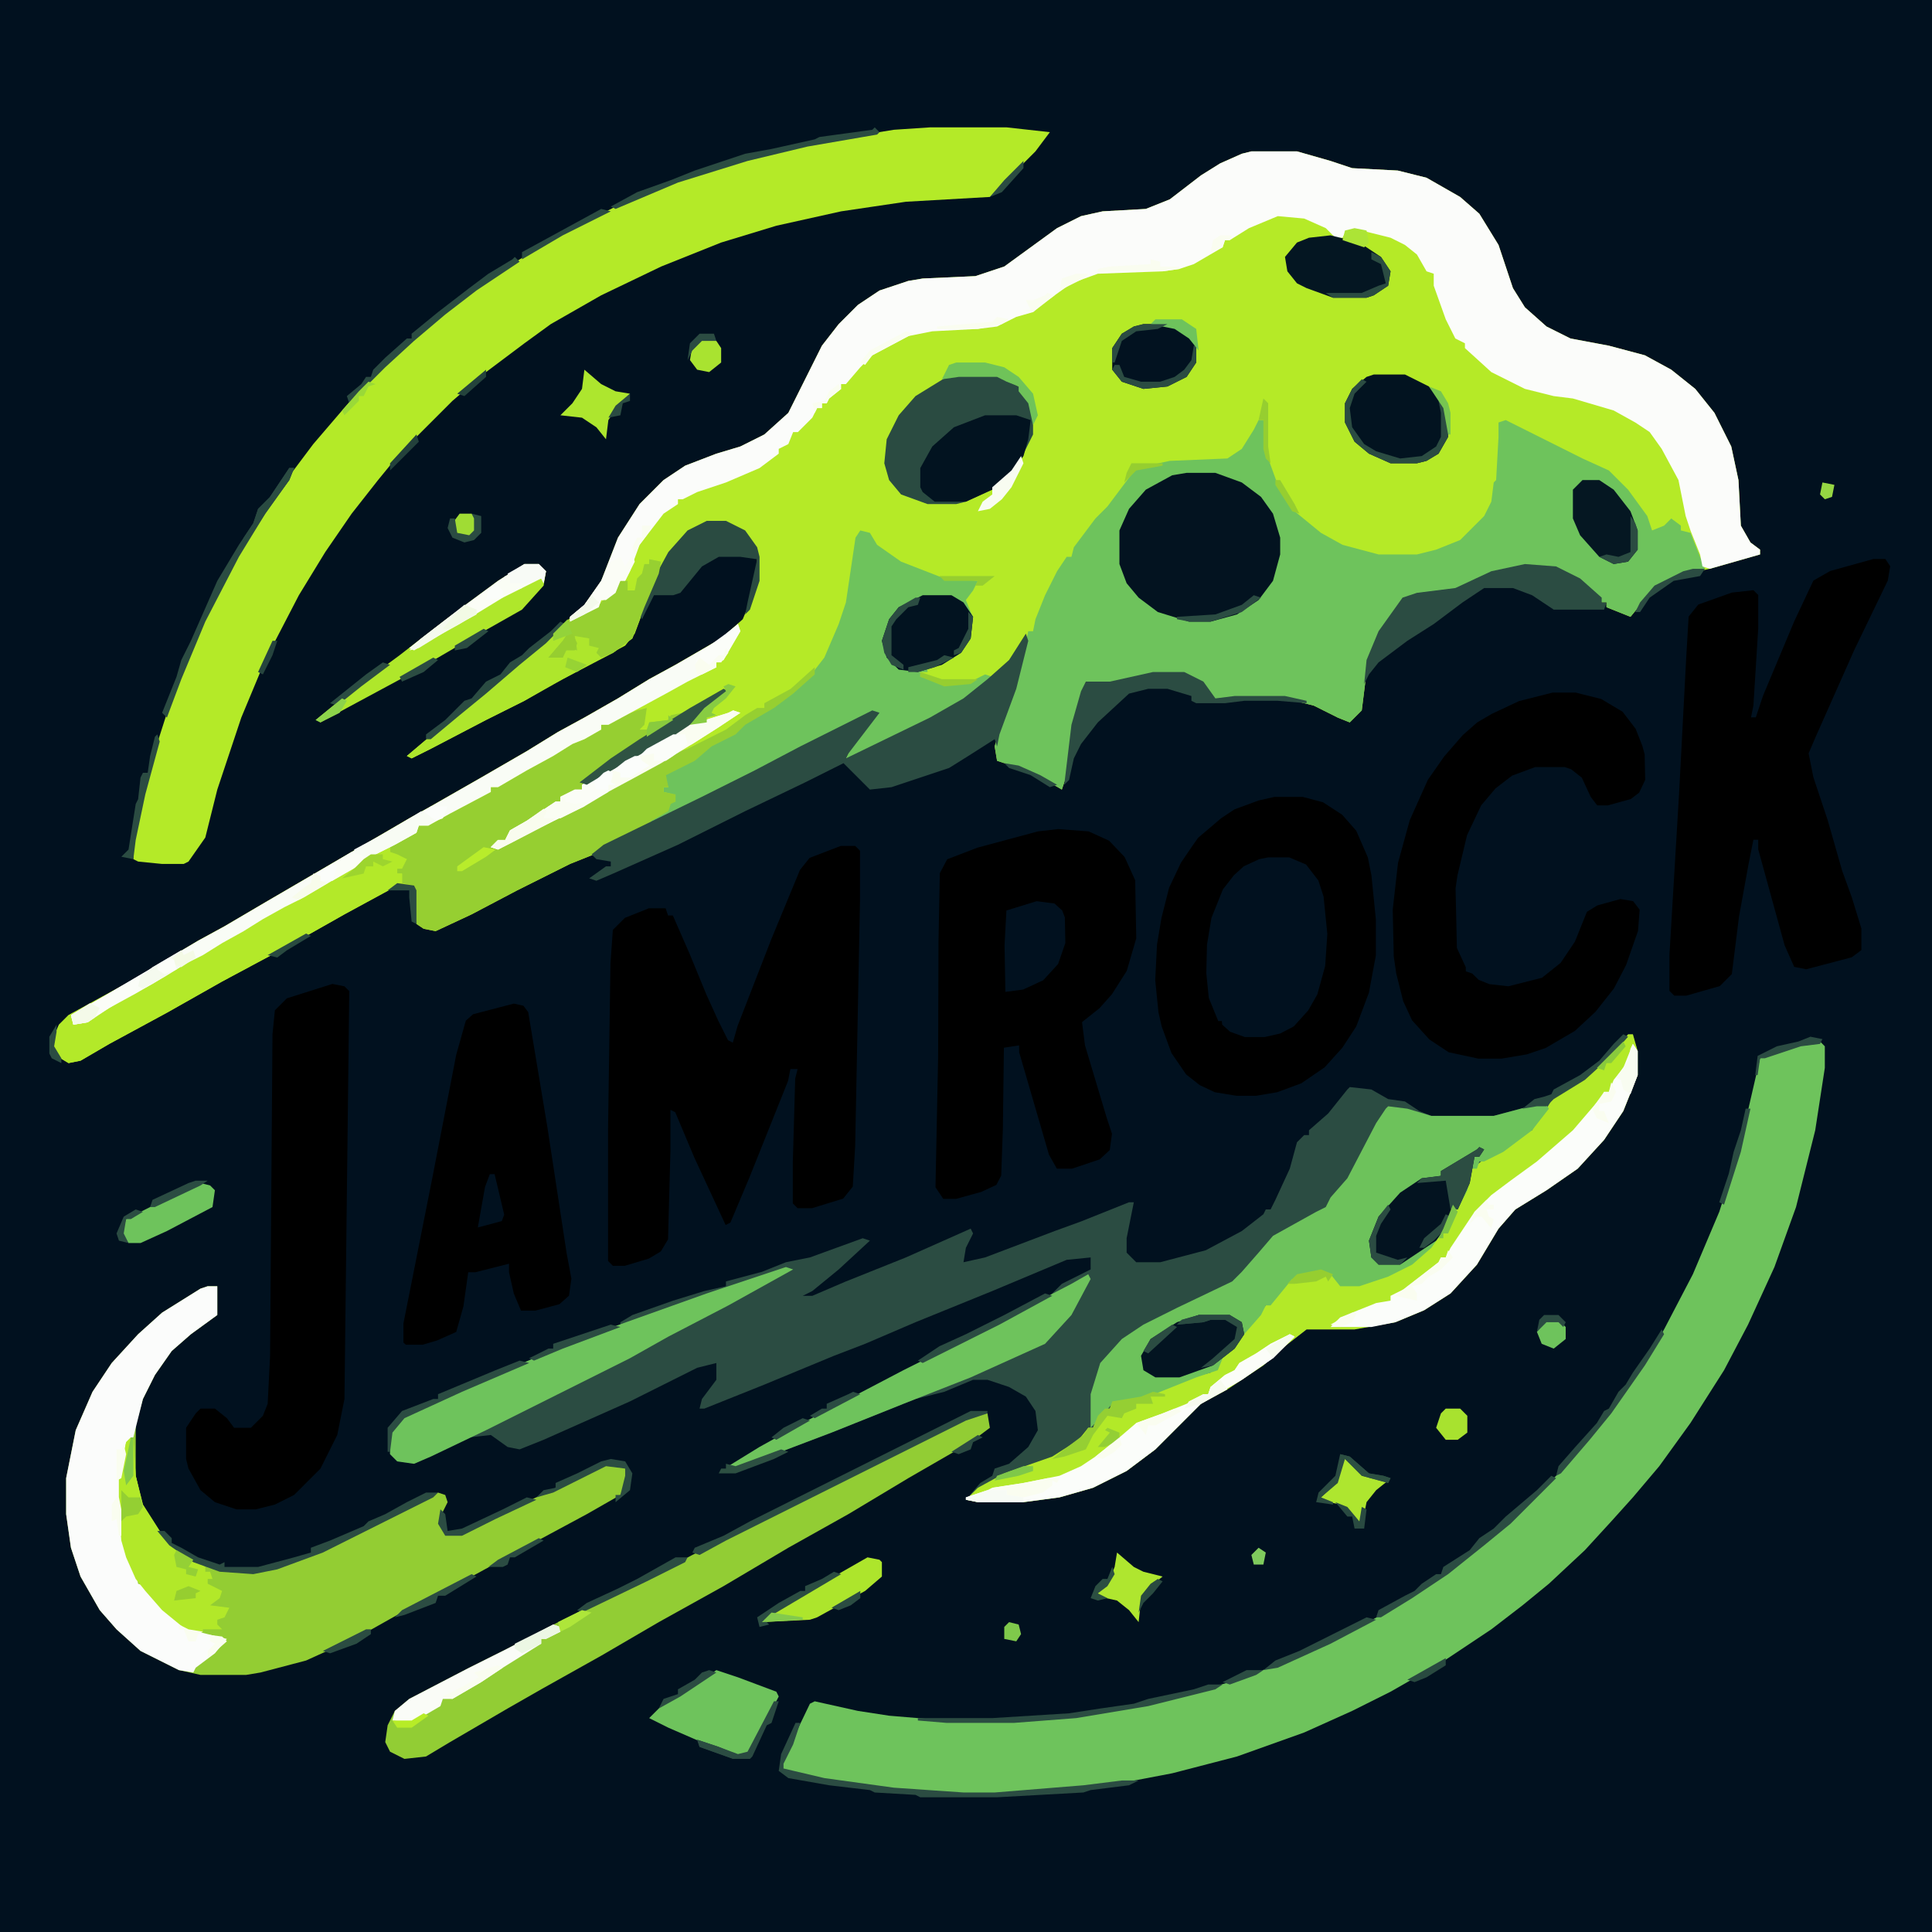
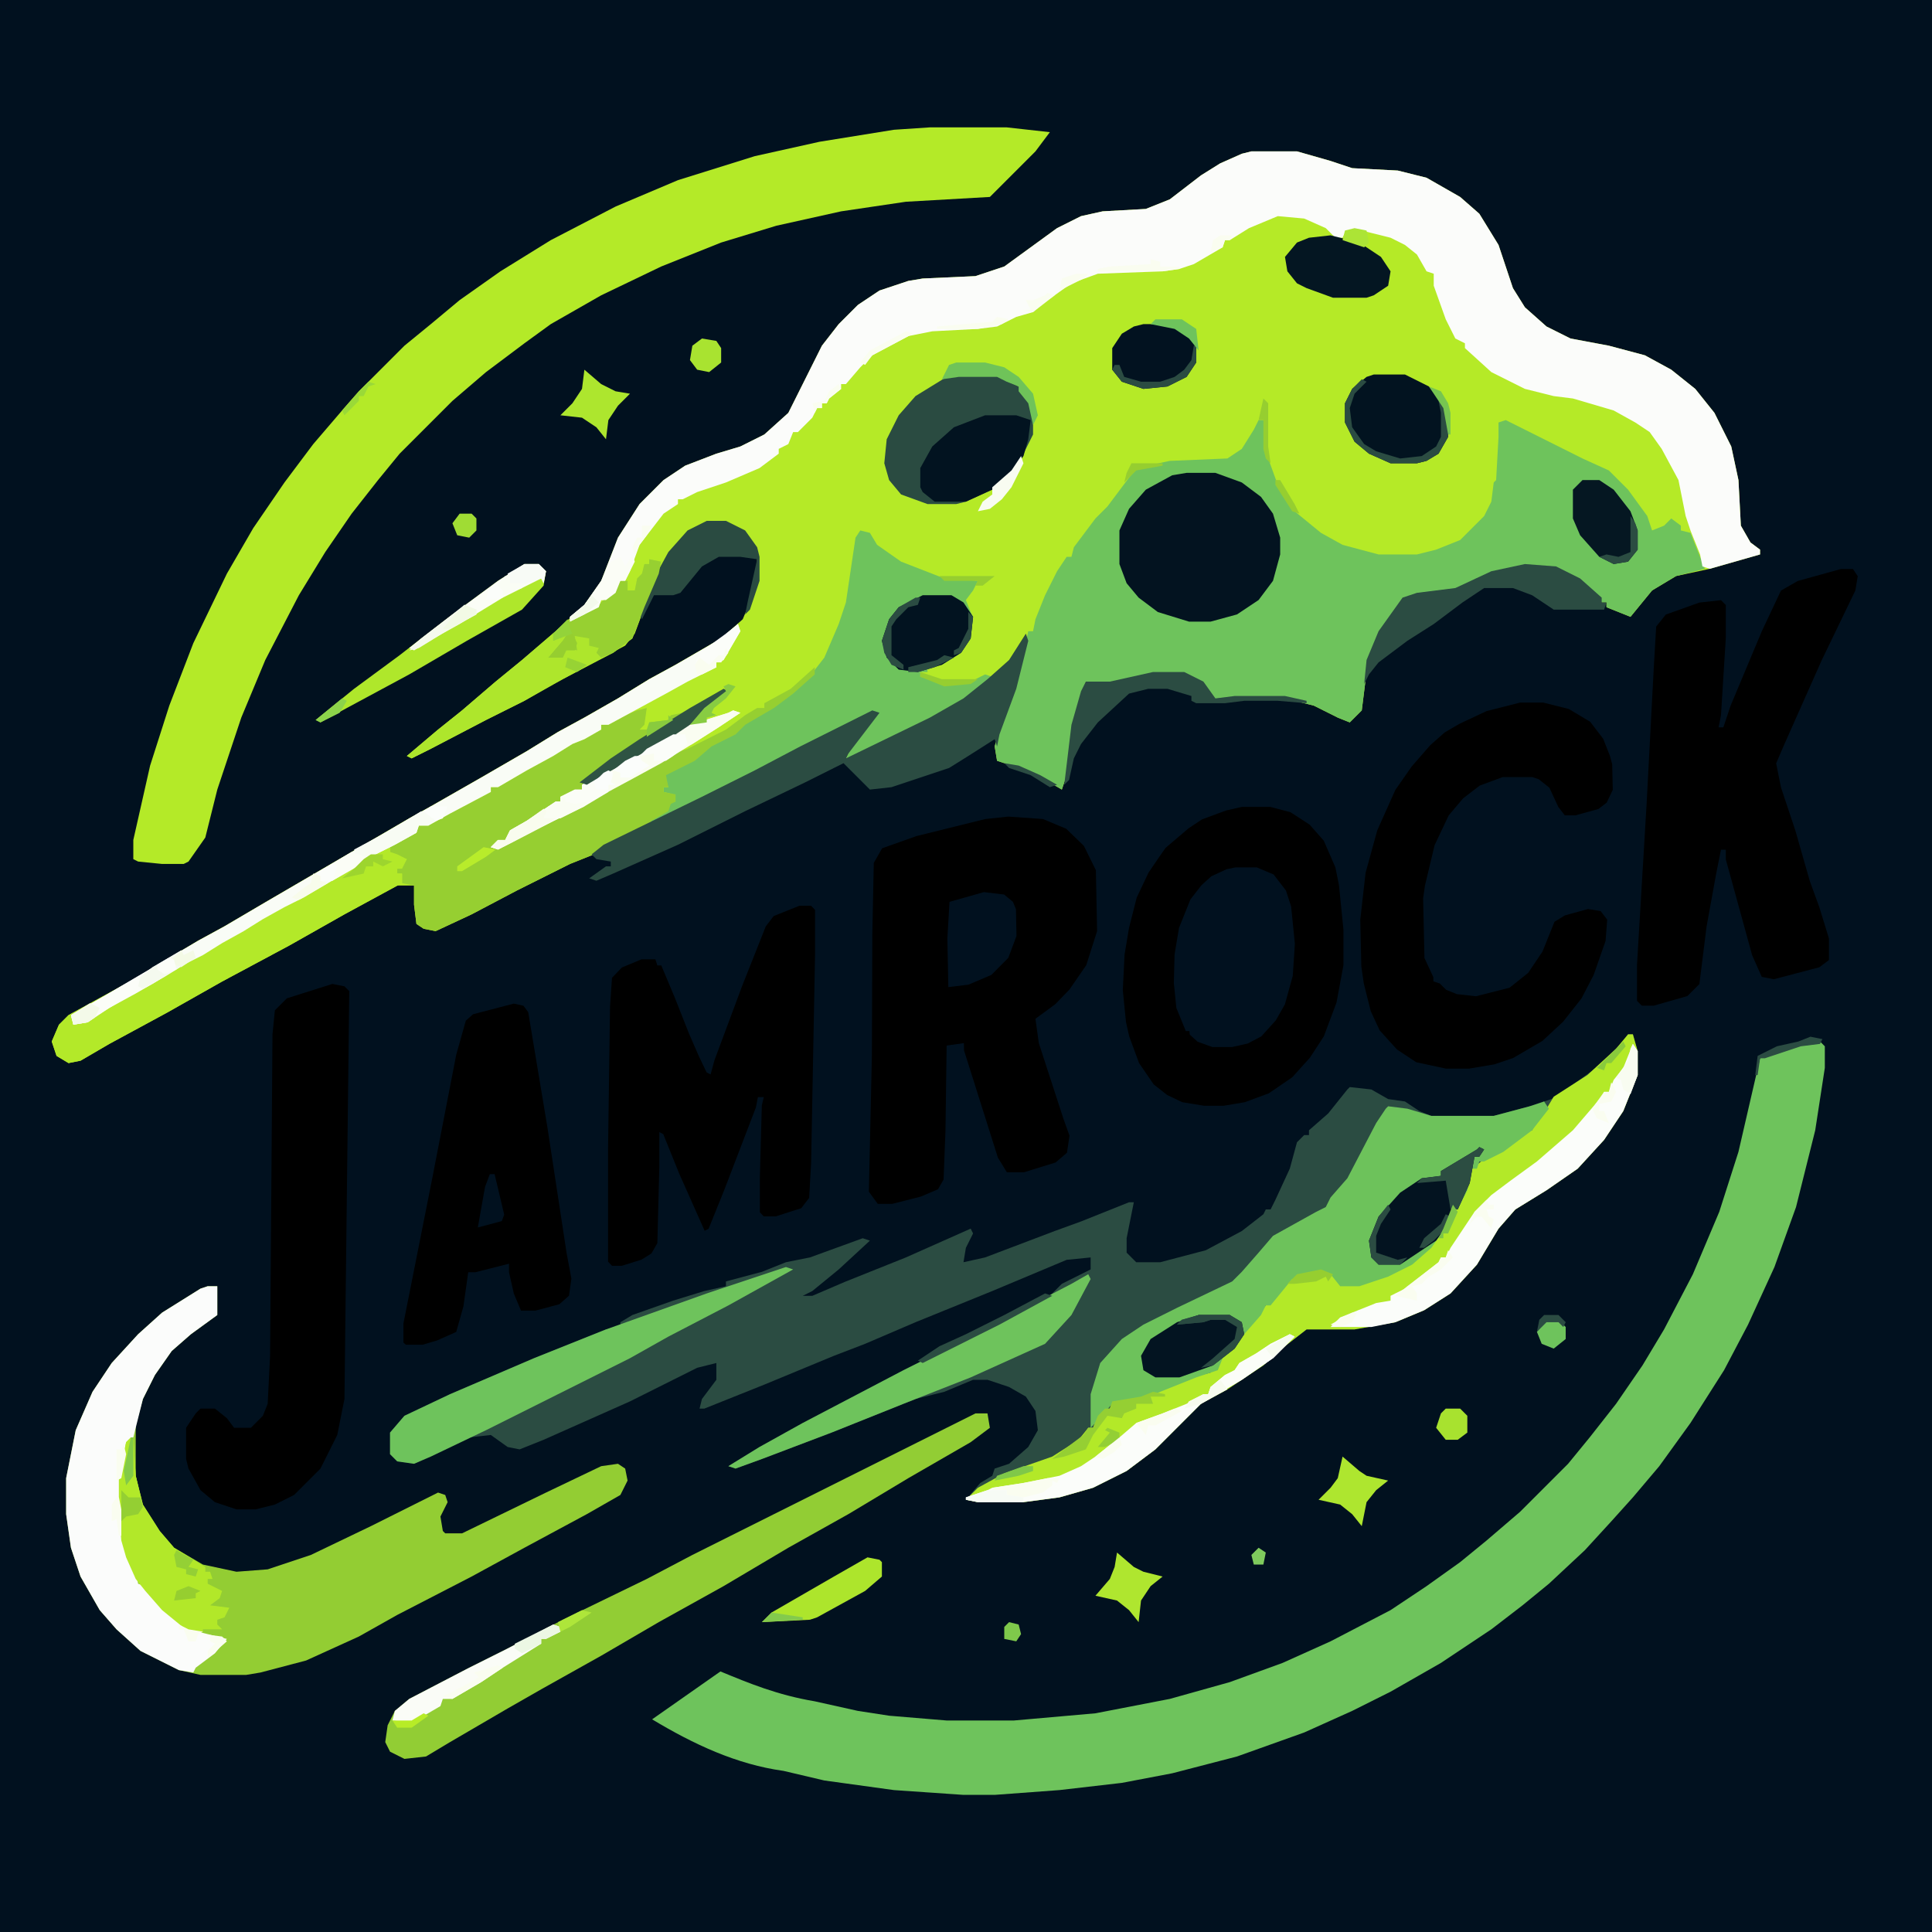
<svg xmlns="http://www.w3.org/2000/svg" viewBox="0 0 805.237 805.237">
  <path d="M113.433 119.914H918.67v805.238H113.433Z" fill="#01111f" style="stroke-width:.786" transform="translate(-113.433 -119.914)" />
  <path d="M521.567 63.086h19l14 4 9 3 19 1 12 3 14 8 8 7 8 13 6 18 5 8 9 8 10 5 16 3 15 4 11 6 10 8 8 10 7 14 3 14 1 19 4 7 4 3v2l-21 6-14 3-10 6-9 11-10-4v-2h-2l-4-5-10-7-5-2-13-1-14 3-15 7-21 3-8 11-6 12-2 8-2 16-5 5-5-2-10-5-12-3h-21l-8 1-5-7-8-4h-13l-18 4-10-1-3 10-2 8-2 18-3 9-12-7-15-5-1-6 3-10 7-21 3-14-8 11-11 10-14 9-23 12-17 8h-2l2-4 11-15-6 2-40 20-19 10-34 17-17 8-2 2-10 4-22 11-19 10-15 7-5-1-3-2-1-8v-8h-7l-22 12-23 13-28 15-23 13-24 13-12 7-5 1-5-3-2-6 3-7 4-4 31-17 8-5 15-9 11-6 17-10 60-35 9-5 21-12 19-11 13-8 11-6 14-8 13-8 11-6 19-11 9-8 5-12 1-4v-10l-3-7-5-5-5-2h-8l-8 4-7 8-8 15-7 19-4 5-26 14-16 9-16 8-23 12-8 4-2-1 13-11 10-8 14-12 11-9 14-12 12-11 7-10 7-18 9-14 10-10 9-6 13-5 10-3 10-5 10-9 14-28 7-9 8-8 9-6 12-4 6-1 22-1 12-4 22-16 10-5 9-2 18-1 10-4 13-10 8-5 9-4z" fill="#b5ea27" />
  <path d="M678.567 431.086h2l2 7v10l-6 15-8 12-11 12-13 9-13 8-7 8-9 15-11 12-11 7-12 5-17 3h-20l-9 7-9 8-15 10-11 6-19 19-12 9-14 7-14 4-15 2h-19l-5-1 6-7 5-3 1-3 6-2 8-7 4-7-1-8-4-6-7-4-9-3h-6l-12 5-12 3-35 14-29 11-11 4-3-1 13-8 18-10 42-22 26-13 19-10 16-8 5-5 12-6v-5l-10 1-31 13-32 13-21 9-13 5-29 12-25 10h-2l1-4 6-8v-7l-8 2-28 14-36 16-10 4-5-1-7-5-9 1-23 11-7-1-3-3v-9l6-7 19-9 35-15 30-12 6-1v-2l5-3 17-6 13-4 9-2v-2l15-4 10-4 10-2 22-8 3 1-13 12-11 9-4 2h4l14-6 25-10 27-12 1 2-3 6-1 6 9-2 29-11 11-4 20-8h2l-3 15v6l4 4h10l19-5 15-8 9-7 1-2h2l2-4 6-13 3-11 3-3h2v-2l8-7 8-10 1-1 9 1 7 4 7 1 6 4 5 2h26l15-4 9-3 9-6 11-8 10-10z" fill="#2b4c42" />
-   <path d="M524.567 175.086h2l2 16 4 11 7 11 11 9 9 5 15 4h16l8-2 10-4 10-10 3-6 1-8 1-1 1-18v-6l3-1 32 16 11 5 8 8 8 11 2 6 5-2 3-3 4 3v2l4 1 6 15-12 3-10 6-9 11-10-4v-2h-2l-4-5-10-7-5-2-13-1-14 3-15 7-21 3-8 11-6 12-2 8-2 16-5 5-5-2-10-5-12-3h-21l-8 1-5-7-8-4h-13l-18 4-10-1-3 10-2 8-2 18-3 9-12-7-15-5-1-6 3-10 7-21 4-17h2l1-5 4-10 5-10 4-6h2l1-4 9-12 5-5 12-16 14-3 24-1 6-4 5-8zM753.567 434.086h5l2 2v9l-4 26-8 32-9 25-11 24-10 19-14 22-13 18-11 13-9 10-11 12-15 14-11 9-13 10-21 14-21 12-16 8-20 9-28 10-27 7-21 4-26 3-27 2h-13l-29-2-29-4-17-4-1-3 12-25 2-1 18 4 13 2 24 2h28l34-3 31-6 25-7 22-8 20-9 25-13 15-10 14-10 11-9 14-12 20-20 9-11 11-14 11-16 9-15 12-23 11-26 8-25 9-39 11-4z" fill="#6ec35c" />
+   <path d="M524.567 175.086h2l2 16 4 11 7 11 11 9 9 5 15 4h16l8-2 10-4 10-10 3-6 1-8 1-1 1-18v-6l3-1 32 16 11 5 8 8 8 11 2 6 5-2 3-3 4 3v2l4 1 6 15-12 3-10 6-9 11-10-4v-2h-2l-4-5-10-7-5-2-13-1-14 3-15 7-21 3-8 11-6 12-2 8-2 16-5 5-5-2-10-5-12-3h-21l-8 1-5-7-8-4h-13l-18 4-10-1-3 10-2 8-2 18-3 9-12-7-15-5-1-6 3-10 7-21 4-17h2l1-5 4-10 5-10 4-6h2l1-4 9-12 5-5 12-16 14-3 24-1 6-4 5-8zm229 259h5l2 2v9l-4 26-8 32-9 25-11 24-10 19-14 22-13 18-11 13-9 10-11 12-15 14-11 9-13 10-21 14-21 12-16 8-20 9-28 10-27 7-21 4-26 3-27 2h-13l-29-2-29-4-17-4c-19.594-2.705-37.483-11.093-54.771-21.484l28.467-19.959c11.868 4.888 23.671 9.814 39.304 12.443l18 4 13 2 24 2h28l34-3 31-6 25-7 22-8 20-9 25-13 15-10 14-10 11-9 14-12 20-20 9-11 11-14 11-16 9-15 12-23 11-26 8-25 9-39 11-4z" fill="#6ec35c" />
  <path d="M387.567 53.086h32l18 2-6 8-19 19-35 2-27 4-27 6-23 7-25 10-25 12-21 12-11 8-16 12-14 12-22 22-9 11-11 14-11 16-11 18-14 27-10 24-10 30-5 20-7 10-2 1h-9l-10-1-2-1v-8l7-31 8-25 10-26 14-29 11-19 13-19 12-16 12-14 7-8 19-19 11-9 12-10 17-12 21-13 27-14 26-11 32-10 27-6 31-5z" fill="#b4ea28" />
  <path d="M521.567 63.086h19l14 4 9 3 19 1 12 3 14 8 8 7 8 13 6 18 5 8 9 8 10 5 16 3 15 4 11 6 10 8 8 10 7 14 3 14 1 19 4 7 4 3v2l-21 6-3-1-1-5-4-10-2-6-3-15-7-13-5-7-6-4-9-5-17-5-8-1-12-3-14-7-11-10v-2l-4-2-4-8-5-14v-5l-3-1-4-7-5-4-6-3-12-3-7 1-1 2h-3l-4-4-9-4-11-1-12 5-8 5h-2l-1 3-12 7-6 2-7 1-27 1-11 4-14 10-2 2-7 2-8 4-8 1-19 1-10 2-15 8-5 5-6 7h-2v2l-5 4-1 2h-2v2h-2l-2 4-6 6h-2l-2 5-4 2v2l-8 6-14 6-12 4-6 3h-2v2l-6 4-10 13-4 11-2 4h-2l-2 5-4 3h-2l-1 3-12 6v-2l6-5 7-10 7-18 9-14 10-10 9-6 13-5 10-3 10-5 10-9 14-28 7-9 8-8 9-6 12-4 6-1 22-1 12-4 22-16 10-5 9-2 18-1 10-4 13-10 8-5 9-4z" fill="#fbfcfa" />
  <path d="M86.567 536.086h4v12l-11 8-8 7-7 10-5 10-3 11v21l3 12 7 11 6 7 12 7 14 3 13-1 18-6 25-12 28-14 3 1 1 3-3 6 1 6 1 1h7l35-17 23-11 7-1 3 2 1 5-3 6-14 8-26 14-22 12-31 16-16 9-22 10-19 5-6 1h-19l-9-2-16-8-10-9-7-8-8-14-4-12-2-14v-15l4-20 7-16 8-12 11-12 10-9 16-10z" fill="#93cd33" />
  <g style="fill:currentColor;fill-opacity:1">
-     <path d="m644.54 452.066-6.548 1.483-10.045 3.707-5.58 3.707-9.598 8.155-2.603 3.707-4.538 6.673-4.91 10.379-3.197 12.604-1.858 11.12-.742 14.828 1.342 13.345 1.34 5.931 4.095 11.121 6.103 8.897 5.656 4.448 6.25 2.966 9.08 1.483h8.184l8.78-1.483 10.045-3.707 9.747-6.673 7.365-8.155 5.803-8.897 5.28-14.086 2.9-15.57-.003-14.827-1.864-18.535-1.49-7.414-4.838-11.12-5.88-6.673-7.962-5.19-8.409-2.224zm-2.675 25.207h8.93l6.995 2.966 5.135 6.672 2.16 6.673 1.565 15.57-.891 13.344-3.272 11.862-3.794 6.673-6.026 6.672-5.655 2.966-6.548 1.483h-8.185l-6.176-2.224-3.275-2.966-.149-1.483h-1.488l-3.945-9.638-1.044-10.38.295-11.862 1.859-11.12 4.76-11.863 4.612-5.93 4.092-3.708 6.399-2.965z" style="stroke-width:.743" transform="translate(-113.433 -119.914)" />
-     <path d="M463.866 472.477h6l2 2v21l-2 102-1 17-4 5-13 4h-6l-2-2v-17l1-35 1-4h-3l-1 5-16 40-8 19-2 1-13-28-8-19-2-1v17l-1 37-3 5-5 3-10 3h-5l-2-2v-55l1-69 1-14 5-5 10-4h7l1 3h2l7 16 7 17 5 11 4 8 2 1 2-7 14-36 12-29 4-5z" transform="translate(-113.433 -119.914)" />
-     <path d="M760.507 408.584h9.676l10.614 2.661 8.915 5.322 5.435 7.095 2.796 7.096.959 3.548.236 10.643-2.52 5.322-3.46 2.66-9.617 2.661h-4.398l-2.717-3.548-3.696-7.982-4.477-3.548-2.659-.887H753.28l-9.597 3.548-6.919 5.322-6 7.095-5.881 12.417-4.024 16.852-.761 5.322.551 24.835 3.696 7.982.04 1.774 2.658.887 2.698 2.66 4.437 1.775 7.936.886 13.995-3.547 7.78-6.209 5.96-8.87 5.001-12.417 4.34-2.66 9.616-2.661 5.297.887 2.718 3.548-.682 8.869-4.963 14.191-5.061 9.756-7.7 9.757-8.619 7.982-12.157 7.096-7.857 2.66-10.516 1.775h-9.676l-12.374-2.661-8.034-5.322-7.215-7.982-3.695-7.983-2.895-11.53-1.037-7.096-.434-19.512 2.206-19.513 4.884-17.74 7.542-16.851 6.82-9.756 7.72-8.87 6.039-5.322 6.078-3.547 11.317-5.322z" style="stroke-width:.883" transform="translate(-113.433 -119.914)" />
-     <path d="M894.24 352.898h5l2 3-1 6-14 29-16 36-3 7 2 10 6 18 6 21 4 11 4 13v9l-4 3-19 5-5-1-4-9-11-40v-4h-2l-2 10-4 22-3 24-5 5-14 4h-5l-2-2v-15l4-67 3-57 1-17 4-5 14-5 9-1 2 2v14l-2 32-1 5h2l3-9 13-31 8-17 7-4z" transform="translate(-113.433 -119.914)" />
-     <path d="m554.465 465.461-8.436.97-25.238 6.786-12.592 4.847-3.063 5.816-.536 28.114-.16 48.471-1.107 54.288 3.26 4.847h5.284l10.514-2.908 6.287-2.909 2.042-3.877.697-19.389.429-33.93 6.323-.969.054 2.908 12.414 42.655 3.278 5.816h6.341l11.553-3.877 4.156-3.878.93-6.786-2.238-6.786-9.011-30.052-1.237-9.694 7.29-5.817 5.177-5.816 6.16-9.695 3.977-13.572-.449-24.235-4.407-9.694-6.466-6.786-8.526-3.878zm-8.955 30.053 7.416.969 3.224 2.908 1.11 2.909.198 10.663-3.009 8.725-6.215 6.786-8.382 3.878-7.38.97-.359-19.39.788-14.54z" style="stroke-width:1.012" transform="translate(-113.433 -119.914)" />
-     <path d="m252 530 5 1 2 2-2 170-3 15-7 14-11 11-8 4-8 2h-8l-9-3-6-5-5-9-1-4v-13l4-6 2-2h6l5 4 3 4h7l5-5 2-5 1-20 1-134 1-10 5-5z" transform="translate(-113.433 -119.914)" />
+     <path d="m517.585 336.313-6.548 1.483-10.045 3.707-5.58 3.707-9.598 8.155-2.603 3.707-4.538 6.673-4.91 10.379-3.197 12.604-1.858 11.12-.742 14.828 1.342 13.345 1.34 5.93 4.095 11.122 6.103 8.897 5.656 4.448 6.25 2.966 9.08 1.483h8.184l8.78-1.483 10.045-3.707 9.747-6.673 7.365-8.155 5.803-8.897 5.28-14.086 2.9-15.57-.003-14.827-1.864-18.535-1.49-7.414-4.838-11.12-5.88-6.673-7.962-5.19-8.409-2.224zm-2.675 25.207h8.93l6.995 2.966 5.135 6.672 2.16 6.673 1.565 15.57-.891 13.344-3.272 11.862-3.794 6.673-6.026 6.672-5.655 2.966-6.548 1.483h-8.185l-6.176-2.224-3.275-2.966-.149-1.483h-1.488l-3.945-9.638-1.044-10.38.295-11.862 1.859-11.12 4.76-11.863 4.612-5.93 4.092-3.708 6.399-2.965z" style="stroke-width:.743" />
+     <path d="M333.137 377.527h4.93l1.643 1.714v18.005l-1.643 87.45-.822 14.574-3.287 4.287-10.682 3.43h-4.93l-1.643-1.715v-14.575l.822-30.007.821-3.43h-2.465l-.821 4.287-13.147 34.294-6.574 16.29-1.643.857-10.682-24.006-6.574-16.29-1.643-.857v14.575l-.822 31.722-2.465 4.287-4.108 2.572-8.217 2.572h-4.109l-1.643-1.715v-47.154l.822-59.157.821-12.003 4.109-4.287 8.217-3.43h5.752l.821 2.573h1.644l5.751 13.717 5.752 14.575 4.109 9.431 3.286 6.86 1.644.856 1.643-6.001 11.504-30.865 9.86-24.863 3.287-4.287z" style="stroke-width:.839" />
+     <path d="M633.552 292.83h9.676l10.614 2.662 8.915 5.322 5.435 7.095 2.796 7.096.959 3.548.236 10.643-2.52 5.322-3.46 2.66-9.617 2.66h-4.398l-2.717-3.547-3.696-7.982-4.477-3.548-2.659-.887h-12.314l-9.597 3.548-6.919 5.322-6 7.095-5.881 12.417-4.024 16.852-.761 5.322.551 24.835 3.696 7.982.04 1.774 2.658.887 2.698 2.66 4.437 1.775 7.936.886 13.995-3.547 7.78-6.21 5.96-8.87 5.001-12.416 4.34-2.66 9.616-2.661 5.297.887 2.718 3.548-.682 8.869-4.963 14.19-5.061 9.757-7.7 9.757-8.619 7.982-12.157 7.096-7.857 2.66-10.516 1.775h-9.676l-12.374-2.661-8.034-5.322-7.215-7.982-3.695-7.983-2.895-11.53-1.037-7.096-.434-19.512 2.206-19.513 4.884-17.74 7.542-16.851 6.82-9.756 7.72-8.87 6.039-5.322 6.078-3.547 11.317-5.322z" style="stroke-width:.883" />
+     <path d="M767.285 237.145h5l2 3-1 6-14 29-16 36-3 7 2 10 6 18 6 21 4 11 4 13v9l-4 3-19 5-5-1-4-9-11-40v-4h-2l-2 10-4 22-3 24-5 5-14 4h-5l-2-2v-15l4-67 3-57 1-17 4-5 14-5 9-1 2 2v14l-2 32-1 5h2l3-9 13-31 8-17 7-4z" />
+     <path d="m420.26 340.346-9.589 1.016-28.689 7.107-14.314 5.076-3.481 6.09-.61 29.442-.182 50.761-1.258 56.852 3.706 5.076h6.006l11.952-3.045 7.147-3.046 2.32-4.06.793-20.305.488-35.533 7.187-1.015.062 3.045 14.111 44.67 3.726 6.091h7.208l13.133-4.06 4.724-4.061 1.057-7.107-2.544-7.106-10.243-31.472-1.406-10.152 8.287-6.092 5.885-6.09 7.002-10.153 4.52-14.213-.51-25.38-5.01-10.152-7.35-7.107-9.691-4.06zm-10.179 31.473 8.43 1.015 3.665 3.045 1.262 3.046.225 11.167-3.42 9.137-7.066 7.107-9.528 4.061-8.389 1.016-.408-20.306.896-15.227z" style="stroke-width:1.104" />
+     <path d="m138.567 410.086 5 1 2 2-2 170-3 15-7 14-11 11-8 4-8 2h-8l-9-3-6-5-5-9-1-4v-13l4-6 2-2h6l5 4 3 4h7l5-5 2-5 1-20 1-134 1-10 5-5z" />
    <path d="m327.584 538.205-17 4.443-3 2.665-4 14.218-10 51.538-12 60.425v7.997l1 .889h7l6-1.778 8-3.554 3-10.663 2-14.218h3l14-3.554v3.554l2 8.886 3 7.109h6l10-2.666 4-3.554 1-7.109-2-10.663-8-52.427-8-47.984-2-2.666zm-10 71.087h2l4 16.883-1 2.666-10 2.666 3-16.883z" style="stroke-width:.943" transform="translate(-113.433 -119.914)" />
  </g>
  <path d="M678.567 431.086h2l2 7v10l-6 15-8 12-11 12-13 9-13 8-7 8-9 15-11 12-11 7-12 5-17 3h-20l-9 7-9 8-15 10-11 6-19 19-12 9-14 7-14 4-15 2h-19l-5-1 5-5 11-6 20-7 11-7 4-5h2l2-5 3-3h2l1-3 12-2 21-8 8-2 1-2 2-1 2-4 6-5 6-9 6-7 5-5 6-7 12-3 5 2 3 4h8l17-6 9-6 6-7 5-7 1-5 2-2 3-4 4-11 5-4 11-6 7-6h2l2-4 4-5 3-5 14-9 12-11z" fill="#b3e928" />
  <path d="m643.567 459.086 2 3-7 9-12 9-8 4h-2l-1 3h-2l-2 9-4 8h-2l-2 6-7 10-8 7-10 5-12 4h-8l-4-5-4-1-12 3-9 11h-2l-2 4-7 8-4 6-5 4-2 5-9 3-20 8-7 2-8 1-7 8-2 2v-14l4-13 9-10 9-6 14-7 23-11 4-4 7-8 6-7 18-10 4-2 2-4 7-8 12-23 4-6 1-1 8 1 10 3h26l15-4Z" fill="#6dc25b" />
  <path d="m358.567 221.086 4 1 3 5 10 7 18 7 14 1-2 4-3 4 2 5 1 2-1 9-4 6-8 5-6 1v2h-3v2l5 1 5 2 11-1 6-3 3 1-9 8-17 10-24 12-9 4h-2l2-4 11-15-6 2-40 20-19 10-28 14-2-1 8-5v-3h3l-1-3-4-1v-2h2l-2-5 8-5 6-3 9-7 8-4 5-4 6-4 5-3 13-10 7-9 6-14 3-9 4-27z" fill="#6ec35c" />
  <path d="M339.567 278.086v3l-9 8-8 6-12 7-4 4-10 5-7 6-12 6 1 5h-2v2l5 1v3l-2 1-1 3-7 4-3 3-19 9-2 2-10 4-22 11-19 10-15 7-5-1-3-2-1-8v-8l-5-1v-4h-2v-2l4-4-5-1-2-2v-3l8-4 4-4 10-4 7-4 11-6h2v-2l8-4 11-6 14-8 2-2 8-3 3-1v-2l15-6 4-1-1 7-2 2h4v-3l8-1 1-2 5-1 17-10 2 1-14 12-5 5-17 9-18 10-5 3h-2v2l-9 3v2l-14 9-8 5-1 2-5 3 6-2 17-9 16-8 10-6 10-5 11-6 5-3 6-2 16-8 8-6 5-3h3v-2l11-6z" fill="#96cf31" />
  <path d="M406.567 589.086h5l1 6-8 6-26 15-25 15-25 14-27 16-27 15-24 14-25 14-14 8-24 14-10 6-9 1-6-3-2-4 1-7 3-6 6-5 25-13 16-8 23-12 35-17 19-10 16-8z" fill="#92cd34" />
  <path d="m307.567 260.086 1 3-7 12-3 1v2l-12 6-9 5-24 13h-3v2l-7 4-5 2-8 5-11 6-12 7h-3v2l-17 9-9 5h-4l-1 3-9 5h-2v3l3 1 4 2-2 4h-2v2h2v4l-24 13-23 13-28 15-23 13-24 13-12 7-5 1-5-3-2-6 3-7 4-4 31-17 8-5 15-9 11-6 17-10 60-35 9-5 21-12 19-11 13-8 11-6 14-8 13-8 11-6 19-11z" fill="#b3e929" />
  <path d="M86.567 536.086h4v12l-11 8-8 7-7 10-5 10-4 16-2 2-3 15v13l2 18 4 8 1 5 3 1 6 8 9 8 3 2 16 4-5 6-8 6-1 2-6-1-16-8-10-9-7-8-8-14-4-12-2-14v-15l4-20 7-16 8-12 11-12 10-9 16-10z" fill="#fbfcfb" />
  <path d="M494.567 197.086h12l11 4 8 6 5 7 3 10v7l-3 11-6 8-9 6-11 3h-9l-13-4-8-6-5-6-3-8v-14l4-9 7-8 11-6z" fill="#031320" />
  <path d="m427.567 264.086 1 3-5 20-7 19-1 5-1-3-11 7-8 5-24 8-9 1-11-11-16 8-25 12-28 14-27 12-7 3-3-1 7-5h2v-2l-6-1-2-2 5-4 41-20 22-11 19-10 30-15 3 1-13 17-1 2 35-17 14-8 10-8 9-8z" fill="#2b4c42" />
  <path d="M399.567 156.086h16l9 5 5 7 1 3v10l-7 14-8 8-13 6-4 1h-12l-11-4-5-6-2-7 1-10 5-10 7-8 13-8z" fill="#2a4b41" />
  <path d="m327.567 528.086 3 1-27 15-25 13-16 9-60 30-23 11-7 3-7-1-3-3v-9l6-7 19-9 35-15 30-12 42-15z" fill="#6ec35c" />
  <path d="m307.567 260.086 1 3-7 12-3 1v2l-12 6-9 5-24 13h-3v2l-7 4-5 2-8 5-11 6-12 7h-3v2l-17 9-9 5h-4l-1 3-9 5-12 6-4 3-22 13-8 4-9 5-8 5-9 5-8 5-8 4-13 8-13 7-10 6-4 3-6 1-1-4 14-8 39-23 11-6 17-10 60-35 9-5 21-12 19-11 13-8 11-6 14-8 13-8 11-6 19-11z" fill="#f9fcf6" />
  <path d="m680.567 435.086 2 3v10l-6 15-8 12-11 12-13 9-13 8-7 8-9 15-11 12-11 7-12 5-10 2h-17l4-4 15-6 6-1v-2l6-3 14-11 1-2h2l2-4 10-15 7-7 8-6 11-8 15-13 12-14 1-2h2l2-5 4-5 2-5z" fill="#fbfdfa" />
  <path d="m453.567 531.086 1 2-8 15-11 12-31 14-28 11-30 12-29 11-11 4-3-1 13-8 18-10 42-22 26-13 19-10 25-13z" fill="#6ec35c" />
  <path d="m270.567 233.086 5 1-1 5-6 14-5 13-8 6-25 13-12 7-16 8-23 12-8 4-2-1 13-11 10-8 14-12 11-9 14-12 6-5 12-6 8-8 1-2h3v4h3l1-5 2-2 1-4h2z" fill="#aee62c" />
  <path d="M54.567 599.086h1l1 16 3 12 7 11 6 7 13 8v2h2l1 3h-2v2l6 3-1 3-4 3 8 1-2 4-3 1v2l2 2h-8v1h-6l-11-9-7-8-4-5-4-9-2-7-1-13v-13l3-15Z" fill="#b2e829" />
-   <path d="M572.567 156.086h13l10 5 6 7 2 5v9l-4 7-5 3-4 1h-11l-9-4-6-5-4-8v-8l3-6 6-5zM410.567 173.086h13l6 2-1 8-2 7-6 8-7 6-11 5h-13l-5-4-1-2v-8l5-9 9-8z" fill="#021320" />
+   <path d="M572.567 156.086h13l10 5 6 7 2 5v9l-4 7-5 3-4 1h-11l-9-4-6-5-4-8v-8l3-6 6-5zm-162 17h13l6 2-1 8-2 7-6 8-7 6-11 5h-13l-5-4-1-2v-8l5-9 9-8z" fill="#021320" />
  <path d="m635.567 235.086 13 1 10 5 9 8v2h2l-1 3h-21l-9-6-8-3h-12l-9 6-12 9-11 7-12 9-4 5-2 4 1-10 5-12 10-14 6-2 16-2 15-7z" fill="#2b4c42" />
-   <path d="m298.567 696.086 9 3 16 6 1 2-12 23-2 2-9-2-23-10-8-4 5-5 14-9z" fill="#6ec35c" />
  <path d="m537.567 556.086 2 1-9 9-13 9-17 10-19 19-12 9-14 7-14 4-15 2h-19l-5-1v-1l9-3 2-1 13-2 15-3 9-4 6-4 10-8 7-6 11-4 10-4 7-4h2l1-3 6-5 4-2 2-3 7-4 6-4z" fill="#fbfdfa" />
  <path d="M218.567 235.086h6l3 3-1 6-9 10-23 13-24 14-26 14-11 6-2-1 16-13 19-14 9-7 13-10 19-14z" fill="#afe72b" />
  <path d="m616.567 478.086 2 1-2 3h-2l-2 11-5 11h-2l-2 6-5 7-15 10h-9l-3-3-1-7 4-10 9-10 9-6 8-1v-2l15-9Z" fill="#031320" />
  <path d="M384.567 248.086h12l5 3 4 6-1 9-4 6-8 5-10 3-8-1-5-5-2-7 3-9 4-5z" fill="#021320" />
  <path d="m554.567 98.086 12 3 9 6 4 6-1 6-6 4-3 1h-14l-11-4-4-2-4-5-1-6 5-6 5-2z" fill="#041622" />
  <path d="M499.567 548.086h13l5 3 1 5-4 6-9 7-14 5h-10l-5-3-1-6 4-7 11-7z" fill="#031421" />
  <path d="M476.567 135.086h10l8 4 4 5v7l-4 6-8 4-10 1-9-3-4-5v-9l4-6 5-3z" fill="#021220" />
  <path d="M294.567 217.086h8l8 4 5 7 1 4v10l-4 12-2 2 1-5 4-18-7-1h-9l-7 4-9 11-3 1h-8l-5 10-1-2 6-15 6-11 8-9z" fill="#2a4b41" />
  <path d="m270.567 233.086 5 1-1 5-6 14-5 13-8 6-5 2-2-2 1-2-4-1v-3l-6-1 1 6-4-1-2 4h-6l6-7 2-3-6 3v-3l7-6 12-6 8-8 1-2h3v4h3l1-5 2-2 1-4h2z" fill="#97d031" />
  <path d="M659.567 200.086h7l6 4 7 9 3 8v8l-4 5-6 1-6-3-8-9-3-7v-12Z" fill="#051722" />
  <path d="m305.567 296.086 3 1-9 6-11 7-13 8-11 6-13 7-11 6-27 14-6 3-3-1 3-3h3l2-4 7-4 12-8h2v-2l6-3h3v-2l24-13 16-9 5-3 16-5z" fill="#fafdf0" />
  <path d="M480.567 280.086h13l8 4 5 7 8-1h21l9 2v1l-12-1h-14l-8 1h-12l-2-1v-2l-10-3h-8l-8 2-13 12-7 9-3 6-2 9-2 2 3-25 4-14 2-4h10z" fill="#2b4c42" />
  <path d="m361.567 649.086 5 1 1 1v6l-7 6-20 11-3 1-20 1 4-4 26-15z" fill="#ade52c" />
  <path d="m230.567 677.086 3 1v2l-6 3h-2v2l-16 10-9 6-12 7h-4l-1 3-12 7-8-1 1-4 6-5 25-13 16-8z" fill="#fafcf7" />
-   <path d="m83.567 493.086 4 1 2 2-1 7-19 10-11 5h-5l-3-4 2-6 16-8z" fill="#6ec35c" />
  <path d="M218.567 235.086h6l3 3-1 5-1-2-16 8-18 11-9 5-10 6-2-1 5-4 13-10 19-14z" fill="#fbfdf6" />
  <path d="m253.567 321.086 2 1-1 4 2 1h-3v3l-10 6-19 9-17 9-3-1 3-3h3l2-4 7-4 12-8h2v-2l6-3h3v-2Z" fill="#fbfdf7" />
  <path d="m301.567 287.086 2 1-14 12-5 5-17 9-18 10-5 3-3-1 13-10 12-8 21-13z" fill="#2f5343" />
  <path d="m465.567 647.086 7 6 4 2 8 2-5 4-4 6-1 9-4-5-5-4-9-2 6-7 2-5z" fill="#afe62f" />
  <path d="m559.567 607.086 7 6 3 2 9 2-5 4-4 5-2 10-4-5-5-4-9-2 5-5 3-4z" fill="#aee62f" />
  <path d="m243.567 154.086 7 6 6 3 6 1-5 5-4 6-1 8-4-5-6-4-9-1 5-5 4-6z" fill="#ade62e" />
-   <path d="m75.567 396.086 1 2 4-2 1 3-13 8-12 7-11 6-9 6-6 1-1-4 14-8 17-10z" fill="#fbfdf8" />
-   <path d="M331.567 718.086h2l-3 9-4 8v2l17 4 29 4 29 2h13l37-3 16-2h7l-4 2-16 2-3 1-36 2h-32l-2-1-17-1-2-1-17-2-17-3-4-3 1-7ZM404.567 588.086h7v1l-9 3-100 50-11 6-3-1 1-2 12-5 11-6 88-44zM177.567 622.086h5l-2 2-46 23-19 7-10 2-14-1-11-4-10-7-5-6h3l3 3v2l4 2 7 4 9 3 2-1v2h14l15-4 7-2v-2l8-3 14-6 2-2 7-3 9-5z" fill="#2b4c42" />
-   <path d="m537.567 556.086 2 1-9 9-13 9-17 10-7 2 2-3 6-3h2l1-3 6-5 4-2 2-3 7-4 6-4z" fill="#fbfdf8" />
-   <path d="M120.567 195.086h2l-2 5-10 14-11 18-14 27-10 24-6 16-2-2 6-15 2-7 4-8 11-25 9-15 6-9 2-6 5-5z" fill="#2b4c42" />
+   <path d="m75.567 396.086 1 2 4-2 1 3-13 8-12 7-11 6-9 6-6 1-1-4 14-8 17-10zM537.567 556.086l2 1-9 9-13 9-17 10-7 2 2-3 6-3h2l1-3 6-5 4-2 2-3 7-4 6-4z" fill="#fbfdf8" />
  <path d="m616.567 478.086 2 1-2 3h-2l-2 11-5 11h-3l-2-12-12 1 2-2 8-1v-2l15-9Z" fill="#2c4d42" />
-   <path d="M503.567 702.086h6l-3 2-28 7-30 5-26 2h-28l-12-1v-1h31l32-2 13-2 14-2 6-2 19-4z" fill="#2b4c42" />
  <path d="M398.567 151.086h12l8 2 6 4 6 7 2 9-2 4-2-9-4-5v-2l-5-2-4-2h-16l-7 1 3-6z" fill="#6fc359" />
  <path d="M54.567 599.086h1l1 16 3 13-2 3-5 1-2 2-1-5v-13l3-15Z" fill="#b2e92a" />
  <path d="m175.567 338.086 6 3-3 3h-4l-1 3-9 5-10 5-6-1-1-2 15-8z" fill="#f8fcf4" />
-   <path d="m364.567 53.086 2 2-1 1-29 5-25 6-29 9-26 11-2-1 11-6 14-5 10-4 21-7 11-2 18-4 2-1 22-3zM646.567 615.086l2 1-19 19-11 9-15 12-15 10-13 8h-2l1-3 11-6 4-2 3-3 6-4h2l1-3 11-7 4-5 6-4 5-5 13-11z" fill="#2b4c42" />
  <path d="m263.567 231.086 1 3-4 8h-2l-2 5-4 3h-2l-1 3-12 6v-2l6-5 7-10 4-8 4-2 2 4z" fill="#fbfdf6" />
-   <path d="m214.567 107.086 2 2-18 12-13 10-13 11-12 11-15 15-1-3 6-5 2-3h2l1-3 5-5 9-8h2v-2l11-9 13-10 8-6 10-6z" fill="#2b4c42" />
  <path d="m480.567 580.086 5 1v1h-6l1 3h-7v2l-5 2-1 2-6-1-6 8-3 6-9 3-5 1 5-4 8-6 2-3h2l2-5 3-3h2l1-3 12-2z" fill="#95cf33" />
  <path d="m567.567 158.086 2 1-5 5-2 6 1 8 5 7 5 3 10 3 9-1 6-4 2-4v-10l-1-5 3 3 1 3v9l-4 7-5 3-4 1h-11l-9-4-6-5-4-8v-8l3-6z" fill="#2b4c42" />
  <path d="m307.567 260.086 1 3-7 12-3 1v2l-6 3h-2l-1-4 2-5 11-8z" fill="#fbfdf9" />
  <path d="m292.567 141.086 6 1 2 3v6l-5 4-5-1-3-4 1-6Z" fill="#a9e330" />
-   <path d="m233.567 259.086 2 1-8 8-11 9-14 12-11 9-12 10h-2v-2l8-6 8-8 3-1 6-7 6-3 4-5 5-3 3-3 9-7z" fill="#2b4c42" />
  <path d="M602.567 587.086h6l3 3v7l-4 3h-5l-4-5 2-6Z" fill="#a8e22f" />
-   <path d="m692.567 554.086 1 2-8 13-14 20-9 11-12 14-2 1 1-4 7-8 9-10 3-5 2-1 4-7 3-3 3-5 7-10zM216.567 567.086l4 1-28 12-24 11-5 6-1 8h-1v-10l6-7 13-5h2v-2l24-10Z" fill="#2b4c42" />
  <path d="m75.567 396.086 1 2 4-2 1 3-13 8-9 5-2-1 1-4 5-4z" fill="#f5faef" />
  <path d="m305.567 296.086 3 1-9 6-11 7-5 2 1-2h2l-2-3-3-1 6-4 16-5z" fill="#fafdf1" />
  <path d="m435.567 539.086 3 1-22 12-32 16-2-1 9-6 11-5 16-8z" fill="#2b4c42" />
  <path d="M280.567 306.086h5l1 4-6 5-3 2h-5v-3l-6 1 3-3z" fill="#fbfdf9" />
-   <path d="m254.567 608.086 6 1 3 5-1 7-6 5v-3h2l2-8v-3l-8-1-22 11-7 2 3-3 5-1v-2l9-4 10-5z" fill="#2b4c42" />
  <path d="m226.567 337.086 2 1-2 3h5l-3 2-21 11-3-1 3-3h3l2-4 7-4z" fill="#f9fcee" />
  <path d="M644.567 550.086h5l3 3v5l-5 4-5-2-2-5Z" fill="#6ec35c" />
-   <path d="m676.567 431.086 2 1-7 8-11 10-13 8-3 3h-4l-6 1 5-4 4-1 3-1 1-2 11-6 8-6 6-7zM569.567 674.086l4 1-19 10-22 10-6 1 5-4 10-4 14-7z" fill="#2b4c42" />
  <path d="M218.567 235.086h6l3 3-1 5-1-2-9 3h-7l3-1-1-4Z" fill="#f8fbf6" />
  <path d="M499.567 548.086h13l5 3 1 5-4 6-9 7-5 1 5-4 9-8 1-5-5-3h-6l-3 1-11 1 2-2Z" fill="#2b4c42" />
  <path d="m146.567 355.086 5 2 1 2-14 8h-5v-2l-2-1z" fill="#fbfdf6" />
  <path d="m193.567 252.086 5 2v2l-11 6-13 8-4 1 5-5 13-10z" fill="#f5faee" />
-   <path d="m219.567 624.086 4 1-17 8-14 7h-7l-3-5 1-6 2 2 1 7 6-1 17-8zM65.567 306.086l1 3-6 22-4 19-1 8-5-1 3-3 3-19 1-2 1-9 1-2h2l1-7 2-8z" fill="#2b4c42" />
  <path d="M436.567 616.086h5l-1 2-2-1v2l-4 3-8 2-7-1v-2h-6v-1l13-2z" fill="#fafdf0" />
-   <path d="m425.567 190.086 1 3-5 10-4 5-5 4-5 1 2-4 4-3v-3l8-7z" fill="#f8fcf1" />
-   <path d="M281.567 649.086h5l-1 2-16 8-27 13-2-1 4-3 13-6 8-4z" fill="#2b4c42" />
-   <path d="M322.567 709.086h2l-3 9-2 1-6 13-1 1h-7l-14-5-1-3 9 3 8 3 4-1z" fill="#2a4a41" />
-   <path d="m558.567 606.086 4 1 8 7 6 1 3 1-1 2-11-3-7-7-3 10-7 6 5 2v1l-7-1 1-4 7-7z" fill="#2b4c42" />
-   <path d="m680.567 435.086 2 3v10l-3 8-3-2-1-4-2-1 5-7 1-5z" fill="#f8fcf1" />
+   <path d="m425.567 190.086 1 3-5 10-4 5-5 4-5 1 2-4 4-3v-3l8-7zM680.567 435.086l2 3v10l-3 8-3-2-1-4-2-1 5-7 1-5z" fill="#f8fcf1" />
  <path d="M497.567 144.086h1v7l-4 6-8 4-10 1-9-3-4-5 1-2h2l2 5 7 2h8l6-2 4-3 3-4z" fill="#2b4c42" />
  <path d="M191.567 214.086h5l2 2v5l-3 3-5-1-2-5Z" fill="#a0dc34" />
  <path d="M411.567 621.086h8v2l7 1v2h-19l-5-1v-1Z" fill="#f7fbf5" />
  <path d="M381.567 249.086h2l-1 3-4 1-5 5-2 3v12l5 4v2l-5-2-3-5-1-5 3-9 4-5z" fill="#2b4c42" />
-   <path d="m347.567 655.086 3 1-27 16-5 3 2 2-4 1-1-4 9-6 9-5h2v-2l7-3z" fill="#2b4d42" />
  <path d="M233.567 332.086h2v2l4 1 5-1-1 2-10 5h-7l2-5 5-2Z" fill="#fafdf3" />
  <path d="m230.567 677.086 3 1v2l-6 3h-2v2l-8 4-3-2v-2Z" fill="#ecf7e4" />
  <path d="M481.567 133.086h11l6 4 1 9-4-5-6-4-10-2Z" fill="#6ec35c" />
  <path d="m479.567 108.086 4 1v2h8v1l-7 1h-27v-1l5-1 17-1Z" fill="#fafdf0" />
  <path d="m578.567 502.086 1 2-4 6-2 5v7l9 3 4-1-3 3h-9l-3-3-1-7 4-10Z" fill="#2b4c42" />
-   <path d="M120.567 195.086h2l-2 5-10 14-9 14-2 1 2-5 4-6 2-6 5-5z" fill="#294a41" />
  <path d="M264.567 315.086h2l1 2 3 2-8 5h-4v-2l-3-1 5-4Z" fill="#fbfdfb" />
-   <path d="m571.567 105.086 4 2 4 6-1 6-6 4-3 1h-14l-3-2h15l7-3 3-1-2-8-4-2ZM254.567 552.086l4 1-24 9-12 5-2-1 8-4h2v-2l15-5Z" fill="#2b4c42" />
  <path d="m603.567 521.086 2 3-5 5-5 3-3 3-4 1 2 3v3l-9-2 5-4 13-10 1-2h2z" fill="#fafdf0" />
-   <path d="M727.567 462.086h2l-4 18-7 22-2-1 4-12 2-9 3-9zM250.567 87.086l4 1-20 10-17 10v-3l22-12ZM196.567 656.086l2 1-13 8h-3l-1 3-13 5-4 1 3-3zM522.567 248.086l3 1-8 6-13 4h-9l-5-1v-1l16-1 11-4ZM705.567 237.086h5l-2 3-11 2-10 7-4 6h-2l2-4 6-7 12-6z" fill="#2b4c42" />
  <path d="m50.567 621.086 3 3h5l1 4-2 3-5 1-2 2Z" fill="#94cf33" />
  <path d="M154.567 356.086h5v2l4 1-4 2-4-2v2h-3l-1 3-9 2 5-4 4-4z" fill="#9dd52e" />
  <path d="m303.567 285.086 3 1-4 5-5 4-1 2 2 1-4 1v2l-7 1 6-7 9-7-1-2z" fill="#88cc42" />
  <path d="m37.567 418.086 4 2-2 4-3 2-6 1-1-4Z" fill="#f4fae9" />
-   <path d="m325.567 604.086 3 1-6 3-16 6h-7l1-2h2v-2l4 1z" fill="#2d5042" />
  <path d="m564.567 95.086 5 1 1 5-2 2-9-3 1-4Z" fill="#ace436" />
-   <path d="m754.567 432.086 5 1-1 2-8 1-15 5h-2l-1 7h-1l1-8 8-4 9-2zM679.567 215.086l2 3 1 3v8l-4 5-6 1-6-3 3-1 5 1 5-2z" fill="#2b4c42" />
-   <path d="m671.567 451.086 2 4-2 4-5 1v3h2l2 5-5-2-2-4 5-7h2z" fill="#fafdf0" />
-   <path d="m159.567 276.086 3 1-12 9-10 8-3-1 15-12ZM476.567 135.086h10l-4 2-9 1-6 4-3 9h-1v-6l4-6 5-3zM295.567 696.086l3 1-15 10-9 5 2-4 6-2v-2l7-4 3-3zM196.567 214.086l4 1v7l-3 3-4 1-5-2-2-4 1-4h2l1 6 5 1 2-2v-5Z" fill="#2b4c42" />
-   <path d="m207.567 694.086 2 1-9 6-12 7-4-1 8-4 7-4-2-2z" fill="#fafdf0" />
-   <path d="M81.567 492.086h5l-3 2-19 9h-2l1-3 15-7z" fill="#2b4c42" />
+   <path d="m754.567 432.086 5 1-1 2-8 1-15 5h-2l-1 7h-1l1-8 8-4 9-2zm-75-217 2 3 1 3v8l-4 5-6 1-6-3 3-1 5 1 5-2z" fill="#2b4c42" />
+   <path d="m671.567 451.086 2 4-2 4-5 1v3h2l2 5-5-2-2-4 5-7h2zM207.567 694.086l2 1-9 6-12 7-4-1 8-4 7-4-2-2z" fill="#fafdf0" />
  <path d="m193.567 252.086 5 2v2l-11 6h-3l5-6Z" fill="#f2fae5" />
  <path d="m550.567 529.086 5 2-2 3-1-2-4 2-9 1h-3l4-4z" fill="#96ce30" />
  <path d="m73.567 646.086 7 4-2 3 4 1-1 3-4-1v-2l-4-1-1-5Z" fill="#94d035" />
  <path d="m489.567 587.086 3 1-11 6h-3l-1 4-4-5 11-4z" fill="#fafdf0" />
  <path d="m420.567 676.086 4 1 1 4-2 3-5-1v-5Z" fill="#7fc94b" />
-   <path d="m224.567 641.086 2 1-12 7h-2l-1 3-2 1h-6l4-3z" fill="#2b4c42" />
  <path d="m508.567 575.086 3 4-11 6-7 2 2-3 6-3h2l1-3z" fill="#f7fbef" />
-   <path d="m165.567 368.086 7 1 1 2v14l-2-1-1-10v-3h-9z" fill="#2b4c42" />
  <path d="m130.567 364.086 3 1v2l3 1-12 7-3-1 5-4 3-2Z" fill="#f8fceb" />
  <path d="M236.567 264.086h2l2 4-1 3h-4l-1 3h-6l6-7z" fill="#96ce30" />
  <path d="m415.567 132.086 5 1-3 2-10 2h-17v-1l23-2Z" fill="#fafdf0" />
-   <path d="M152.567 679.086h2v2l-6 4-11 4-3-1 16-8Z" fill="#2b4c42" />
  <path d="m201.567 353.086 5 1-4 3-10 6h-2v-2Z" fill="#b8ec2b" />
-   <path d="m619.567 500.086 1 2h2v2h-3l1 3 2 1-1 4-4-5h-2l-3 3 2-5zM302.567 270.086l1 2-3 4h-2v2l-6 3h-2l-1-4 2-3 4 3 4-4h2z" fill="#fafdf0" />
+   <path d="m619.567 500.086 1 2h2v2h-3l1 3 2 1-1 4-4-5h-2l-3 3 2-5zm-317-230 1 2-3 4h-2v2l-6 3h-2l-1-4 2-3 4 3 4-4h2z" fill="#fafdf0" />
  <path d="m526.567 166.086 2 2v18l1 7-2-2-1-4v-12h-2z" fill="#96ce30" />
-   <path d="m556.567 626.086 5 2 5 6 1-6 2 1-1 8h-4l-1-5h-2Z" fill="#294a41" />
-   <path d="m558.567 606.086 4 1 8 7 6 1 3 1-1 2-11-3-7-7h-2Z" fill="#2c4f42" />
  <path d="m602.567 506.086 2 1-2 5-5 5-4 3h-2l2-4 7-6z" fill="#2b4c42" />
  <path d="m253.567 321.086 2 1-1 4 2 1h-3v2h-5l-1-3 4-4Z" fill="#fbfdfb" />
  <path d="m78.567 661.086 5 2-2 1v2l-9 1 1-4z" fill="#96ce30" />
-   <path d="m355.567 580.086 3 1-19 10-2-1 5-3h2v-2l9-4z" fill="#2b4c42" />
  <path d="m537.567 556.086 2 1-9 9-3-4z" fill="#f6fbef" />
  <path d="M499.567 548.086h13l1 2h-9l-3 1-11 1 2-2Z" fill="#294a41" />
  <path d="m383.567 280.086 9 3h15l-3 2-11 1-10-4Z" fill="#96ce30" />
  <path d="m242.567 671.086 4 1-9 6-4 2-1-4Z" fill="#aee63a" />
-   <path d="m463.567 653.086 1 3-3 5-4 3 4 2-4 1-3-1 2-5 3-3h2z" fill="#2c4f42" />
  <path d="M54.567 599.086h1v16l-3 4-1-6z" fill="#83ca47" />
  <path d="m418.567 318.086 6 1 9 4 7 4-3 1-8-5-9-3Z" fill="#2b4c42" />
  <path d="M391.567 240.086h23l-5 4h-3l1-2h-14Z" fill="#96ce30" />
  <path d="m377.567 138.086 3 1-17 9-3 4-2-1 4-5z" fill="#fafdf0" />
-   <path d="m488.567 552.086 2 1-12 11-2-1 3-5z" fill="#2b4c42" />
  <path d="m75.567 396.086 1 2 4-2 1 3-6 4-3-1-1-2Z" fill="#f4fae6" />
  <path d="m51.567 602.086 1 4-2 10-2 1v-13h2z" fill="#fafdf0" />
  <path d="M179.567 336.086h7l-2 5-3 1-5-4Z" fill="#fbfdfa" />
  <path d="m393.567 273.086 4 1-8 4-7 2h-4v-2l12-3Z" fill="#2b4c42" />
  <path d="M210.567 240.086h2v3h6l-1 2-8 3v-2l-3-1Z" fill="#fafdf5" />
  <path d="m153.567 159.086 3 1-3 1-2 4h-2v2l-6 6-1-2 7-8z" fill="#9ad938" />
-   <path d="M426.567 67.086v3l-9 10-5 2 6-7z" fill="#2b4c42" />
  <path d="m84.567 681.086 8 1 2 2-8 7v-3l3-3-2-1v-2Z" fill="#fafdf0" />
  <path d="m321.567 672.086 13 2v1l-17 1Z" fill="#83ca4d" />
  <path d="m138.567 360.086 2 1-2 6h-5v-2l-2-1Z" fill="#fbfdfa" />
  <path d="m246.567 248.086 3 3-6 5-6 3v-2l6-5z" fill="#f4faec" />
-   <path d="m173.567 181.086 1 3-12 12v-3Z" fill="#23413b" />
  <path d="M48.567 624.086h1l1 5v11h-1l-1-7-2 1v-7Z" fill="#fafdf0" />
  <path d="M471.567 193.086h13v1l-11 2-5 5 1-4Z" fill="#96ce30" />
  <path d="m595.567 161.086 5 2 3 5 1 4v9h-1l-2-11Z" fill="#77c551" />
-   <path d="M602.567 691.086v3l-8 5-5 2-3-1z" fill="#294a40" />
  <path d="m70.567 399.086 2 1 1 4-5 2-3-2v-2Z" fill="#fbfdf9" />
  <path d="m142.567 291.086 2 1-3 5-8 4-2-1z" fill="#8dd34b" />
-   <path d="m759.567 201.086 5 1-1 5-3 1-2-2Z" fill="#96d643" />
  <path d="M508.567 98.086h5l-1 2h-2l-1 3-5 2 1-5Z" fill="#fafdf0" />
-   <path d="m290.567 725.086 9 3 9 4-3 1-14-5Z" fill="#2b4c42" />
  <path d="m524.567 645.086 3 2-1 5h-4l-1-4Z" fill="#7fca5d" />
-   <path d="m56.567 504.086 3 1-5 3h-2l-1 6 2 4-4-1-1-3 3-7z" fill="#2b4c42" />
-   <path d="m127.567 389.086 2 1-10 6-4 3-4-1z" fill="#294a40" />
  <path d="m206.567 243.086 3 3v3l-7 1 1-4Z" fill="#fbfdfa" />
-   <path d="m482.567 658.086 2 1-4 5-4 4-2 4 1-7 4-5z" fill="#294a40" />
-   <path d="m334.567 591.086 3 1-14 8-2-1 5-4Z" fill="#2b4c42" />
  <path d="m278.567 298.086 2 2-11 7v-3l1-3 8-1Z" fill="#89cb3e" />
-   <path d="M519.567 696.086h7l-3 2-11 4-3-1Z" fill="#2b4c42" />
  <path d="m676.567 434.086 1 2-6 7h-2l-1 3-3-1z" fill="#89ca3d" />
-   <path d="M23.567 427.086v3l-1 6 3 5v2l-4-2-1-2v-7ZM180.567 274.086l2 1-6 5-9 4-1-2zM201.567 262.086l2 1-9 7-5 1v-2Z" fill="#2b4c42" />
  <path d="m236.567 258.086 1 4 1 2-8 3v-3Z" fill="#93d33a" />
-   <path d="M291.567 139.086h6l1 3h-6l-4 4-2 4 1-7z" fill="#2b4c42" />
  <path d="M448.567 114.086h5l-2 2-10 5 1-5Z" fill="#fafdf0" />
  <path d="m176.567 714.086 2 1-7 5h-6l-2-3h8z" fill="#b7ec27" />
  <path d="m461.567 595.086 5 2v3l-6 3h-3l5-6-2-1Z" fill="#93cf35" />
  <path d="M643.567 548.086h6l3 3-1 2-2-2h-5l-4 4 1-5z" fill="#2b4c42" />
  <path d="m605.567 502.086 2 3-4 9h-2v2h-2l2-4 2-5z" fill="#7bc349" />
-   <path d="M113.567 267.086h2l-2 6-4 8-2-1Z" fill="#26453e" />
  <path d="m403.567 255.086 2 2-1 9-4 6-3 1v-2l2-1 4-8z" fill="#2b4c42" />
  <path d="m436.567 122.086 3 1-9 7-4-1h3l-2-4h3l5-2z" fill="#fafdf0" />
-   <path d="M358.567 663.086v3l-4 3-5 2-3-1Z" fill="#2b4c42" />
  <path d="M426.567 611.086h4v2l-6 2-10 2 1-2z" fill="#7fc849" />
-   <path d="m407.567 598.086 2 1-4 2-1 3-5 2-3-1Z" fill="#2b4c42" />
  <path d="m236.567 274.086 8 3-4 3-5-2Z" fill="#97d334" />
-   <path d="M267.567 219.086h4l-2 4-3 4-2 4-1-3 2-4h2z" fill="#fafdf0" />
-   <path d="M202.567 154.086v3l-9 8-3-1z" fill="#24433c" />
-   <path d="m74.567 677.086 4 2 6 1-2 1-1 3h-3l-2-5h-2ZM466.567 599.086l1 3-3 3-5 3-3-1ZM563.567 547.086h2l-2 4-5 2-4-1 7-4Z" fill="#fafdf0" />
+   <path d="M267.567 219.086h4l-2 4-3 4-2 4-1-3 2-4h2zM74.567 677.086l4 2 6 1-2 1-1 3h-3l-2-5h-2Zm392-78 1 3-3 3-5 3-3-1Zm97-52h2l-2 4-5 2-4-1 7-4Z" fill="#fafdf0" />
  <path d="M531.567 200.086h2l6 10 2 4-3-1-7-11Z" fill="#96ce30" />
-   <path d="M120.567 195.086h2l-2 5-6 8-2-1ZM262.567 164.086v3l-3 1-1 5-5 1 3-5z" fill="#2b4c42" />
  <path d="m349.567 160.086 1 2-5 4-1 2h-2v2h-2l-1 2-1-4 5-1 2-4z" fill="#fafdf0" />
</svg>
